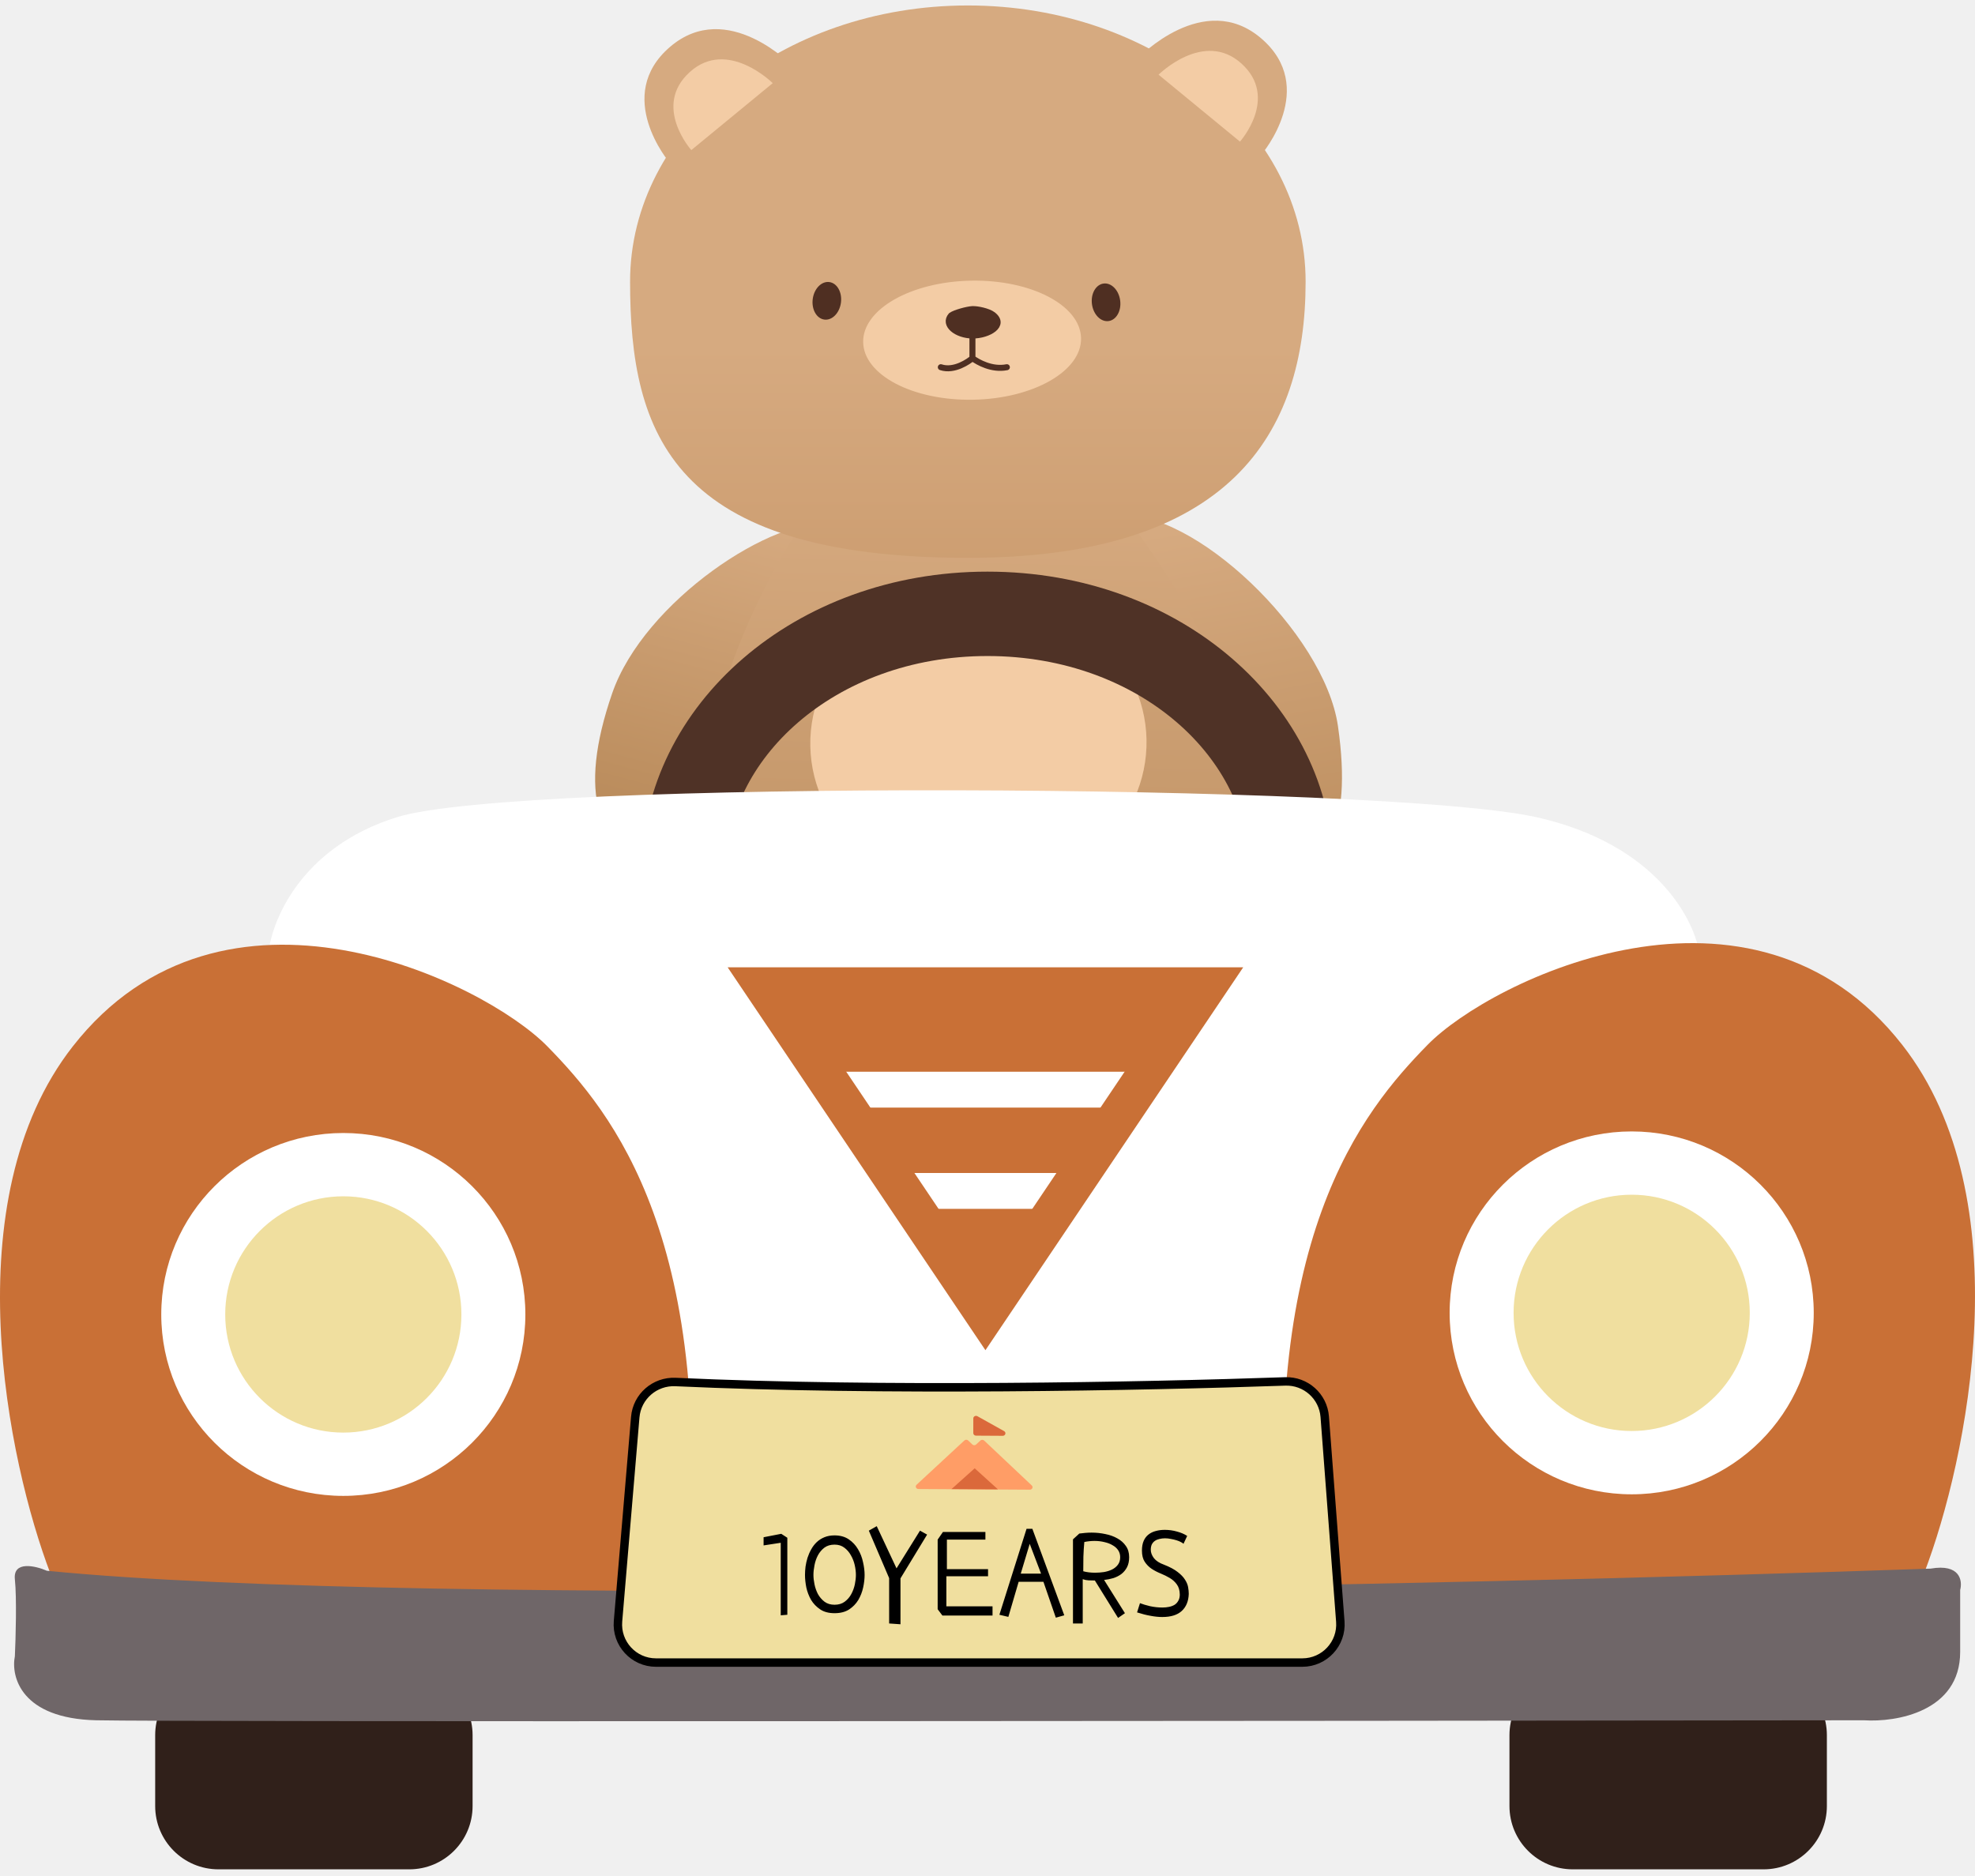
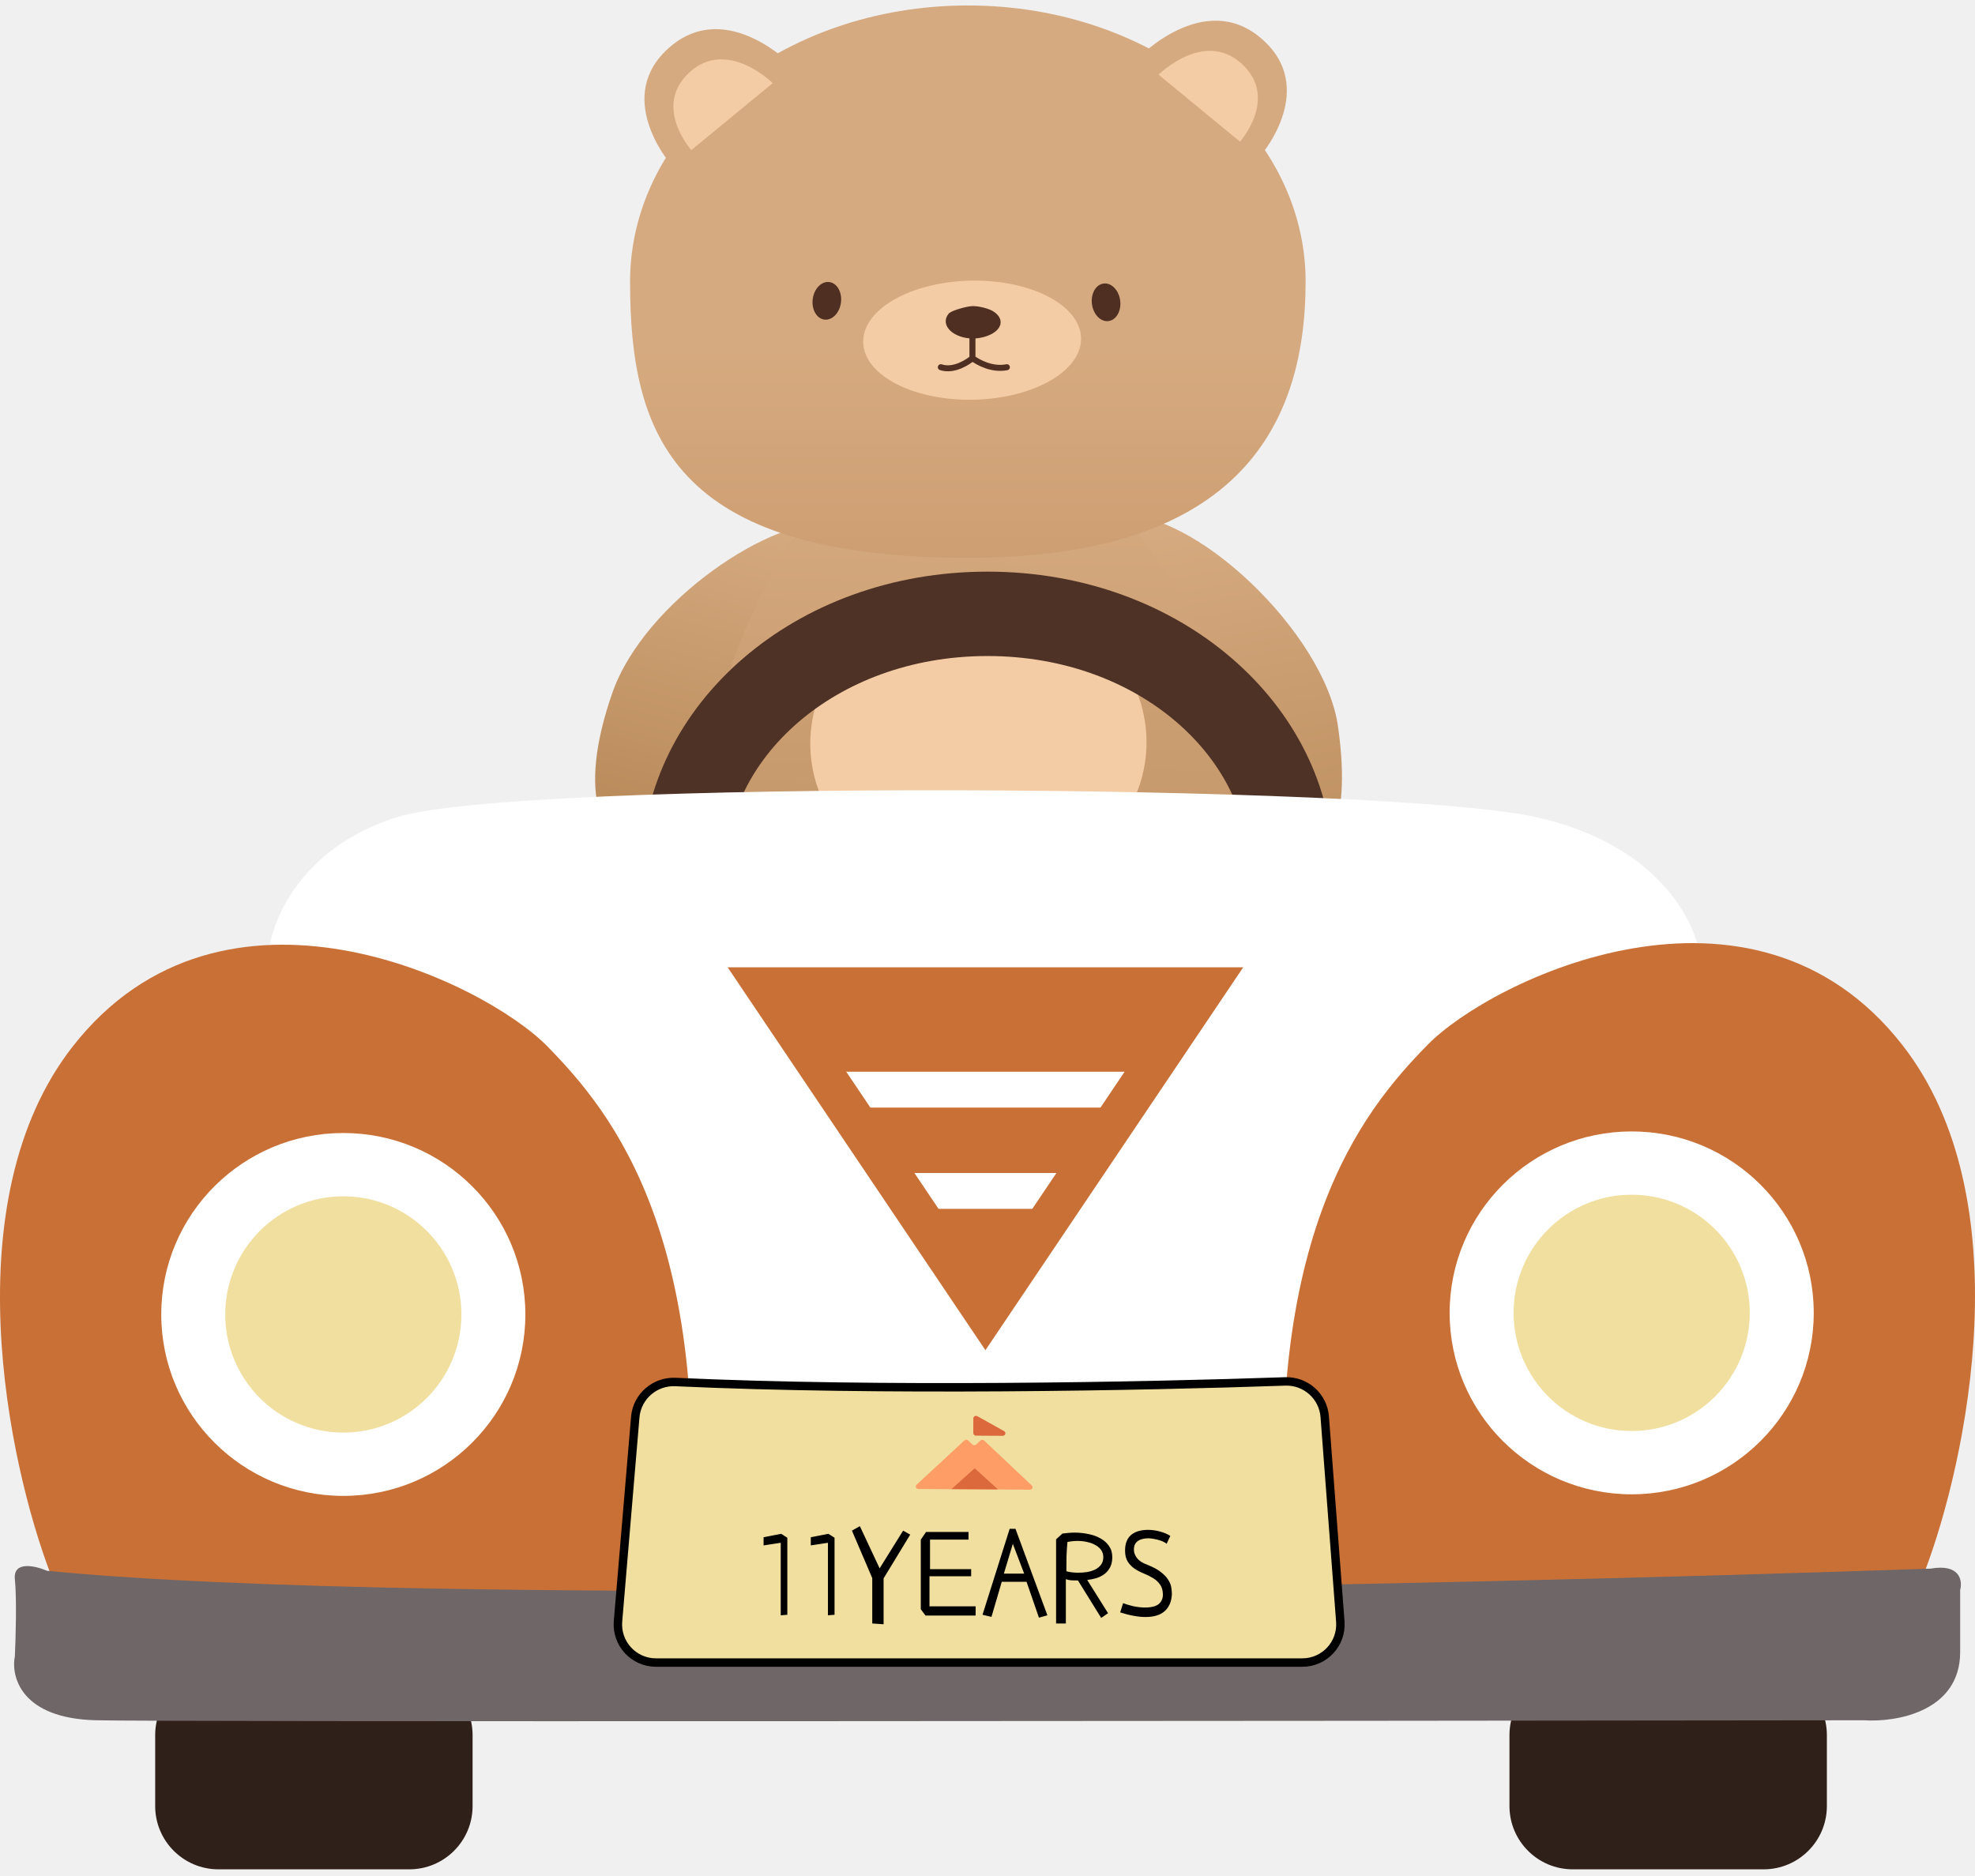
<svg xmlns="http://www.w3.org/2000/svg" width="280" height="266" viewBox="0 0 280 266" fill="none">
-   <path d="M86.793 98.299C91.282 85.297 109.783 72.979 118.187 74.268C118.203 78.671 115.937 90.058 112.408 102.229C108.88 114.4 106.278 121.355 100.339 124.824C98.708 125.144 95.223 124.914 92.515 123.623C84.944 120.017 81.794 112.78 86.793 98.299Z" fill="url(#paint0_linear_39_9486)" />
-   <path d="M189.688 102.975C187.781 89.686 169.049 72.014 158.522 73.119C157.778 77.354 164.759 89.288 165.935 101.611C167.111 113.935 171.207 122.634 173.108 125.443C174.53 126.033 177.719 126.414 180.382 125.64C187.824 123.478 191.811 117.775 189.688 102.975Z" fill="url(#paint1_linear_39_9486)" />
-   <path d="M98.844 122.742C98.575 95.762 112.094 76.414 116.544 70.16L157.167 69.351C163.972 80.459 176.565 92.087 177.145 121.182C177.6 144.023 164.655 157.218 157.359 159.116C154.483 159.864 143.626 160.203 142.109 159.42C139.067 157.848 140.42 141.771 141.66 136.85L133.294 137.017C134.392 141.62 136.023 157.365 131.046 159.64C128.935 160.605 120.679 160.119 118.331 159.893C115.984 159.668 99.181 156.466 98.844 122.742Z" fill="url(#paint2_linear_39_9486)" />
-   <ellipse cx="138.712" cy="105.335" rx="23.837" ry="21.286" transform="rotate(-1.14118 138.712 105.335)" fill="#F3CCA5" />
-   <path d="M185.1 39.936C185.1 61.563 174.325 79.096 137.213 79.096C95.312 79.096 89.327 61.563 89.327 39.936C89.327 18.308 110.766 0.775 137.213 0.775C163.66 0.775 185.1 18.308 185.1 39.936Z" fill="url(#paint3_linear_39_9486)" />
+   <path d="M86.793 98.299C91.282 85.297 109.783 72.979 118.187 74.268C118.204 78.671 115.937 90.058 112.409 102.229C108.88 114.4 106.278 121.355 100.34 124.824C98.709 125.144 95.223 124.914 92.515 123.624C84.944 120.017 81.794 112.78 86.793 98.299Z" fill="url(#paint0_linear_7246_16910)" />
+   <path d="M189.687 102.975C187.781 89.686 169.049 72.013 158.522 73.119C157.778 77.354 164.759 89.288 165.935 101.611C167.111 113.935 171.207 122.634 173.108 125.443C174.53 126.033 177.719 126.414 180.382 125.64C187.824 123.478 191.811 117.775 189.687 102.975Z" fill="url(#paint1_linear_7246_16910)" />
+   <path d="M98.844 122.742C98.575 95.762 112.093 76.415 116.544 70.16L157.167 69.351C163.972 80.459 176.565 92.087 177.145 121.182C177.6 144.023 164.655 157.218 157.359 159.116C154.483 159.864 143.626 160.203 142.109 159.42C139.066 157.848 140.42 141.772 141.66 136.85L133.294 137.017C134.391 141.62 136.023 157.365 131.046 159.64C128.935 160.605 120.679 160.119 118.331 159.893C115.984 159.668 99.181 156.466 98.844 122.742Z" fill="url(#paint2_linear_7246_16910)" />
+   <ellipse cx="138.711" cy="105.335" rx="23.837" ry="21.286" transform="rotate(-1.14118 138.711 105.335)" fill="#F3CCA5" />
+   <path d="M185.1 39.936C185.1 61.563 174.326 79.096 137.213 79.096C95.313 79.096 89.327 61.563 89.327 39.936C89.327 18.308 110.766 0.775 137.213 0.775C163.66 0.775 185.1 18.308 185.1 39.936Z" fill="url(#paint3_linear_7246_16910)" />
  <ellipse cx="137.818" cy="48.236" rx="15.448" ry="8.443" transform="rotate(-1.05377 137.818 48.2359)" fill="#F3CCA5" />
-   <path d="M137.877 47.571C135.615 47.555 133.7 46.051 134.836 44.729C135.357 44.344 137.131 43.867 137.857 43.83C138.547 43.794 140.119 44.126 140.762 44.62C142.676 46.087 140.139 47.588 137.877 47.571Z" fill="#4F2F22" stroke="#4F2F22" stroke-width="0.851" stroke-linecap="round" />
-   <path d="M137.865 47.385V50.79M137.865 50.79C138.646 51.357 140.618 52.492 142.746 52.067M137.865 50.79C137.369 51.215 135.297 52.705 133.382 52.067" stroke="#4F2F22" stroke-width="0.851" stroke-linecap="round" />
-   <path d="M117.552 40.204C118.023 40.268 118.431 40.581 118.703 41.067C118.975 41.553 119.103 42.2 119.01 42.894C118.917 43.587 118.622 44.177 118.231 44.574C117.84 44.971 117.364 45.165 116.893 45.102C116.422 45.038 116.014 44.725 115.742 44.239C115.47 43.753 115.342 43.106 115.435 42.413C115.528 41.72 115.823 41.129 116.214 40.732C116.605 40.335 117.081 40.141 117.552 40.204Z" fill="#4F2F22" stroke="#4F2F22" stroke-width="0.426" />
-   <path d="M156.479 40.415C156.009 40.479 155.601 40.792 155.328 41.278C155.056 41.764 154.928 42.411 155.021 43.104C155.114 43.797 155.409 44.388 155.8 44.785C156.191 45.182 156.667 45.376 157.138 45.313C157.609 45.249 158.017 44.936 158.289 44.45C158.562 43.964 158.69 43.317 158.596 42.624C158.503 41.931 158.209 41.34 157.818 40.943C157.427 40.546 156.95 40.352 156.479 40.415Z" fill="#4F2F22" stroke="#4F2F22" stroke-width="0.426" />
-   <path d="M178.798 5.436C186.925 12.389 178.903 21.825 178.903 21.825L161.367 8.226C161.367 8.226 170.671 -1.518 178.798 5.436Z" fill="#D6AA80" />
-   <path d="M176.016 9.021C181.353 13.859 175.794 20.081 175.794 20.081L164.252 10.59C164.252 10.59 170.678 4.183 176.016 9.021Z" fill="#F3CCA5" />
-   <path d="M95.005 6.636C86.878 13.59 94.9 23.025 94.9 23.025L112.436 9.426C112.436 9.426 103.132 -0.318 95.005 6.636Z" fill="#D6AA80" />
-   <path d="M97.788 10.221C92.45 15.059 98.009 21.282 98.009 21.282L109.551 11.79C109.551 11.79 103.125 5.383 97.788 10.221Z" fill="#F3CCA5" />
+   <path d="M137.877 47.571C135.615 47.555 133.7 46.051 134.836 44.728C135.358 44.344 137.132 43.867 137.858 43.83C138.547 43.794 140.119 44.126 140.763 44.619C142.676 46.087 140.139 47.588 137.877 47.571Z" fill="#4F2F22" stroke="#4F2F22" stroke-width="0.851" stroke-linecap="round" />
+   <path d="M137.866 47.385V50.79M137.866 50.79C138.646 51.357 140.618 52.492 142.747 52.067M137.866 50.79C137.369 51.215 135.298 52.705 133.382 52.067" stroke="#4F2F22" stroke-width="0.851" stroke-linecap="round" />
+   <path d="M117.552 40.204C118.023 40.268 118.431 40.581 118.703 41.067C118.975 41.553 119.103 42.2 119.01 42.893C118.917 43.586 118.622 44.177 118.231 44.574C117.84 44.971 117.364 45.165 116.893 45.102C116.422 45.038 116.014 44.725 115.742 44.239C115.47 43.753 115.342 43.105 115.435 42.413C115.528 41.719 115.823 41.129 116.214 40.732C116.605 40.335 117.081 40.141 117.552 40.204Z" fill="#4F2F22" stroke="#4F2F22" stroke-width="0.426" />
+   <path d="M156.48 40.415C156.009 40.479 155.601 40.792 155.328 41.278C155.056 41.764 154.928 42.411 155.021 43.104C155.115 43.797 155.409 44.388 155.8 44.785C156.191 45.182 156.667 45.376 157.138 45.313C157.609 45.249 158.017 44.936 158.289 44.45C158.562 43.964 158.69 43.317 158.597 42.624C158.503 41.931 158.209 41.34 157.818 40.943C157.427 40.546 156.95 40.352 156.48 40.415Z" fill="#4F2F22" stroke="#4F2F22" stroke-width="0.426" />
+   <path d="M178.799 5.435C186.926 12.389 178.903 21.825 178.903 21.825L161.367 8.226C161.367 8.226 170.672 -1.518 178.799 5.435Z" fill="#D6AA80" />
+   <path d="M176.016 9.021C181.354 13.859 175.795 20.081 175.795 20.081L164.252 10.59C164.252 10.59 170.678 4.183 176.016 9.021Z" fill="#F3CCA5" />
+   <path d="M95.005 6.636C86.878 13.589 94.9 23.025 94.9 23.025L112.436 9.426C112.436 9.426 103.132 -0.318 95.005 6.636Z" fill="#D6AA80" />
+   <path d="M97.788 10.221C92.45 15.059 98.009 21.282 98.009 21.282L109.551 11.79C109.551 11.79 103.126 5.383 97.788 10.221Z" fill="#F3CCA5" />
  <path d="M140 87.036C164.656 87.036 183.018 103.994 183.018 123.054C183.018 142.113 164.656 159.071 140 159.071C115.344 159.071 96.982 142.113 96.982 123.054C96.982 103.994 115.344 87.036 140 87.036Z" stroke="#4F3226" stroke-width="11.966" />
-   <path d="M56.263 115.871C42.495 120.178 38.351 130.827 38 135.614V225.054H241V135.614C240.415 130.628 234.959 119.7 217.82 115.871C196.396 111.085 73.472 110.487 56.263 115.871Z" fill="white" />
+   <path d="M56.263 115.871C42.495 120.178 38.351 130.827 38 135.613V225.054H241V135.613C240.415 130.628 234.959 119.7 217.82 115.871C196.396 111.085 73.472 110.486 56.263 115.871Z" fill="white" />
  <path d="M10.306 148.385C-6.715 170.163 1.121 207.317 7.167 223.172C22.793 228.676 73.669 227.459 97.154 226.163C102.037 175.907 86.69 157.659 77.622 148.385C68.553 139.112 31.582 121.163 10.306 148.385Z" fill="#C97036" />
  <ellipse cx="48.672" cy="186.377" rx="25.81" ry="25.727" fill="white" />
-   <ellipse cx="48.672" cy="186.377" rx="16.742" ry="16.752" fill="#F0DF9F" />
-   <path d="M269.694 148.161C286.715 169.939 278.879 207.093 272.833 222.947C257.208 228.452 206.331 227.235 182.846 225.939C177.963 175.682 193.31 157.435 202.378 148.161C211.447 138.888 248.418 120.939 269.694 148.161Z" fill="#C97036" />
+   <ellipse cx="48.673" cy="186.377" rx="16.742" ry="16.752" fill="#F0DF9F" />
+   <path d="M269.694 148.161C286.715 169.939 278.879 207.093 272.833 222.947C257.208 228.451 206.331 227.235 182.846 225.939C177.963 175.682 193.31 157.434 202.378 148.161C211.447 138.888 248.418 120.939 269.694 148.161Z" fill="#C97036" />
  <ellipse cx="25.81" cy="25.727" rx="25.81" ry="25.727" transform="matrix(-1 0 0 1 257.138 160.426)" fill="white" />
  <ellipse cx="16.742" cy="16.752" rx="16.742" ry="16.752" transform="matrix(-1 0 0 1 248.069 169.4)" fill="#F0DF9F" />
  <path d="M139.706 191.447L176.255 137.152H103.157L139.706 191.447Z" fill="#C97036" />
-   <mask id="mask0_39_9486" style="mask-type:alpha" maskUnits="userSpaceOnUse" x="113" y="142" width="53" height="40">
+   <mask id="mask0_7246_16910" style="mask-type:alpha" maskUnits="userSpaceOnUse" x="113" y="142" width="53" height="40">
    <path d="M139.706 181.276L165.985 142.237H113.427L139.706 181.276Z" fill="white" />
  </mask>
-   <g mask="url(#mask0_39_9486)">
-     <path d="M161.679 151.96H119.127L120.173 157.045H159.237L161.679 151.96Z" fill="white" />
-     <path d="M161.679 166.319H119.127L120.173 171.404H159.237L161.679 166.319Z" fill="white" />
+   <g mask="url(#mask0_7246_16910)">
+     <path d="M161.679 151.96H119.127L120.174 157.045H159.238L161.679 151.96Z" fill="white" />
+     <path d="M161.679 166.318H119.127L120.174 171.404H159.238L161.679 166.318Z" fill="white" />
  </g>
  <rect x="22" y="237.054" width="45" height="28" rx="8.974" fill="#30201A" />
  <rect x="214" y="237.054" width="45" height="28" rx="8.974" fill="#30201A" />
-   <path d="M2.108 223.93C1.828 221.265 5.021 222.012 6.652 222.719C60.342 228.049 207.057 224.738 273.703 222.416C277.898 221.689 278.247 224.132 277.898 225.445V234.228C277.898 242.708 268.809 244.223 264.265 243.92C185.152 244.021 24.269 244.162 13.643 243.92C3.017 243.678 1.525 237.761 2.108 234.834C2.225 232.31 2.388 226.595 2.108 223.93Z" fill="#6F6668" />
-   <path d="M182.201 195.873C185.114 195.771 187.59 197.978 187.811 200.881L190.02 229.926C190.258 233.061 187.777 235.737 184.633 235.737H92.999C89.836 235.737 87.35 233.032 87.616 229.881L90.062 200.931C90.309 198.013 92.834 195.821 95.767 195.956C124.83 197.297 162.061 196.578 182.201 195.873Z" fill="#F0DF9F" stroke="black" stroke-width="1.197" />
+   <path d="M2.108 223.93C1.828 221.265 5.021 222.012 6.652 222.718C60.342 228.049 207.057 224.738 273.703 222.416C277.898 221.689 278.247 224.132 277.898 225.444V234.228C277.898 242.708 268.809 244.223 264.265 243.92C185.152 244.021 24.269 244.162 13.643 243.92C3.017 243.678 1.525 237.761 2.108 234.834C2.225 232.31 2.388 226.595 2.108 223.93Z" fill="#6F6668" />
+   <path d="M182.201 195.873C185.114 195.771 187.589 197.978 187.81 200.881L190.019 229.926C190.258 233.061 187.777 235.737 184.633 235.737H92.999C89.836 235.737 87.35 233.032 87.616 229.881L90.062 200.931C90.309 198.013 92.834 195.821 95.766 195.956C124.83 197.296 162.061 196.578 182.201 195.873Z" fill="#F0DF9F" stroke="black" stroke-width="1.197" />
  <path d="M146.275 210.622C146.513 210.846 146.343 211.226 146.007 211.224L130.21 211.13C129.873 211.128 129.705 210.746 129.944 210.525L136.725 204.243C136.873 204.105 137.114 204.107 137.26 204.248L137.851 204.812C137.998 204.953 138.238 204.955 138.387 204.817L138.992 204.255C139.14 204.118 139.379 204.119 139.526 204.258L146.275 210.622Z" fill="#FF9D66" />
-   <path d="M134.893 211.14L138.185 208.192L141.48 211.179L134.893 211.14Z" fill="#DB693B" />
-   <path d="M142.352 202.919C142.69 203.108 142.546 203.589 142.153 203.586L138.37 203.563C138.157 203.562 137.984 203.4 137.985 203.201L137.989 201.113C137.99 200.835 138.316 200.664 138.574 200.808L142.352 202.919Z" fill="#DB693B" />
-   <path d="M108.256 219.126V217.967L110.761 217.481L111.621 218.041V228.96L110.686 229.035V218.752L108.256 219.126ZM114.126 223.314C114.126 222.94 114.151 222.547 114.201 222.136C114.263 221.712 114.357 221.295 114.482 220.883C114.619 220.46 114.793 220.061 115.005 219.687C115.217 219.3 115.473 218.964 115.772 218.677C116.083 218.378 116.451 218.141 116.875 217.967C117.299 217.792 117.778 217.705 118.314 217.705C119.112 217.705 119.785 217.892 120.334 218.266C120.882 218.64 121.318 219.107 121.642 219.668C121.979 220.229 122.216 220.84 122.353 221.5C122.502 222.148 122.577 222.753 122.577 223.314C122.577 223.862 122.509 224.454 122.372 225.09C122.234 225.726 122.004 226.318 121.68 226.866C121.356 227.402 120.919 227.851 120.371 228.212C119.823 228.561 119.137 228.736 118.314 228.736C117.492 228.736 116.812 228.555 116.276 228.194C115.741 227.832 115.31 227.383 114.986 226.848C114.675 226.299 114.45 225.713 114.313 225.09C114.189 224.454 114.126 223.862 114.126 223.314ZM115.323 223.314C115.323 223.713 115.373 224.155 115.473 224.641C115.572 225.127 115.734 225.589 115.959 226.025C116.195 226.449 116.507 226.81 116.893 227.109C117.28 227.396 117.754 227.539 118.314 227.539C118.888 227.539 119.368 227.396 119.754 227.109C120.153 226.81 120.465 226.449 120.689 226.025C120.926 225.589 121.094 225.127 121.194 224.641C121.293 224.155 121.343 223.713 121.343 223.314C121.343 222.878 121.287 222.41 121.175 221.912C121.063 221.413 120.882 220.952 120.633 220.528C120.396 220.092 120.084 219.73 119.698 219.444C119.324 219.157 118.863 219.014 118.314 219.014C117.741 219.014 117.261 219.157 116.875 219.444C116.501 219.73 116.195 220.092 115.959 220.528C115.734 220.952 115.572 221.419 115.473 221.93C115.373 222.429 115.323 222.89 115.323 223.314ZM127.663 230.306L126.055 230.194V223.763L123.176 217.032L124.297 216.396L127.102 222.379L130.43 217.032L131.439 217.593L127.663 223.8V230.306ZM140.713 227.764V229.072H133.608L132.935 228.175V218.303L133.683 217.219H139.703V218.303H134.244V222.491H140.077V223.501H134.169V227.764H140.713ZM144.714 223.127H147.593L145.985 218.901L144.714 223.127ZM142.956 229.259L141.685 228.96L145.537 216.77H146.359L150.884 229.035L149.687 229.372L147.93 224.286H144.415L142.956 229.259ZM153.501 223.912V230.194H152.118V218.266L153.015 217.443C153.302 217.406 153.589 217.375 153.875 217.35C154.174 217.325 154.467 217.312 154.754 217.312C155.427 217.312 156.081 217.381 156.717 217.518C157.353 217.643 157.92 217.848 158.419 218.135C158.917 218.409 159.316 218.764 159.615 219.201C159.927 219.637 160.083 220.167 160.083 220.79C160.083 221.351 159.983 221.824 159.783 222.211C159.584 222.597 159.316 222.921 158.979 223.183C158.643 223.432 158.263 223.625 157.839 223.763C157.415 223.887 156.979 223.974 156.53 224.024L159.484 228.736L158.512 229.409L155.221 224.099C154.922 224.099 154.629 224.093 154.343 224.08C154.056 224.068 153.776 224.012 153.501 223.912ZM153.576 222.79C154.062 222.927 154.623 222.996 155.259 222.996C155.67 222.996 156.088 222.965 156.511 222.903C156.935 222.828 157.315 222.709 157.652 222.547C158.001 222.373 158.281 222.142 158.493 221.856C158.705 221.569 158.811 221.214 158.811 220.79C158.811 220.428 158.718 220.104 158.531 219.818C158.344 219.531 158.082 219.294 157.745 219.107C157.421 218.908 157.035 218.758 156.586 218.658C156.15 218.546 155.676 218.49 155.165 218.49C154.928 218.49 154.692 218.503 154.455 218.528C154.218 218.552 153.975 218.59 153.726 218.64C153.663 219.3 153.62 219.998 153.595 220.734C153.582 221.469 153.576 222.155 153.576 222.79ZM168.309 217.78L167.785 218.901C167.723 218.827 167.605 218.746 167.43 218.658C167.256 218.559 167.044 218.471 166.795 218.397C166.558 218.322 166.296 218.26 166.009 218.21C165.723 218.147 165.442 218.116 165.168 218.116C164.894 218.116 164.632 218.147 164.383 218.21C164.146 218.26 163.934 218.347 163.747 218.471C163.56 218.596 163.411 218.764 163.298 218.976C163.199 219.188 163.149 219.444 163.149 219.743C163.149 220.142 163.298 220.541 163.597 220.939C163.909 221.326 164.383 221.631 165.018 221.856C165.841 222.18 166.483 222.522 166.944 222.884C167.418 223.245 167.767 223.607 167.991 223.968C168.228 224.33 168.378 224.685 168.44 225.034C168.502 225.383 168.533 225.707 168.533 226.006C168.496 227.041 168.166 227.845 167.542 228.418C166.919 228.991 165.997 229.278 164.775 229.278C164.277 229.278 163.728 229.222 163.13 229.11C162.544 229.01 161.902 228.848 161.204 228.624L161.616 227.315C162.002 227.465 162.482 227.608 163.055 227.745C163.641 227.87 164.221 227.932 164.794 227.932C165.131 227.932 165.448 227.901 165.748 227.838C166.047 227.776 166.308 227.676 166.533 227.539C166.757 227.39 166.932 227.197 167.056 226.96C167.193 226.723 167.262 226.43 167.262 226.081C167.25 225.483 167.106 225.003 166.832 224.641C166.57 224.28 166.24 223.981 165.841 223.744C165.442 223.507 165.012 223.295 164.551 223.108C164.09 222.921 163.66 222.697 163.261 222.435C162.875 222.173 162.55 221.843 162.289 221.444C162.027 221.045 161.896 220.516 161.896 219.855C161.896 219.319 161.977 218.864 162.139 218.49C162.301 218.116 162.526 217.817 162.812 217.593C163.111 217.356 163.454 217.188 163.841 217.088C164.239 216.976 164.669 216.92 165.131 216.92C165.729 216.92 166.308 217.001 166.869 217.163C167.43 217.312 167.91 217.518 168.309 217.78Z" fill="black" />
+   <path d="M134.893 211.14L138.184 208.192L141.48 211.179L134.893 211.14Z" fill="#DB693B" />
+   <path d="M142.352 202.919C142.69 203.108 142.546 203.589 142.154 203.586L138.37 203.563C138.157 203.562 137.984 203.4 137.985 203.201L137.99 201.113C137.99 200.835 138.317 200.664 138.574 200.808L142.352 202.919Z" fill="#DB693B" />
+   <path d="M108.255 219.126V217.967L110.761 217.48L111.621 218.041V228.96L110.686 229.035V218.752L108.255 219.126ZM114.949 219.126V217.967L117.454 217.48L118.314 218.041V228.96L117.379 229.035V218.752L114.949 219.126ZM125.269 230.306L123.661 230.194V223.762L120.782 217.032L121.904 216.396L124.708 222.379L128.036 217.032L129.046 217.593L125.269 223.8V230.306ZM138.319 227.764V229.072H131.215L130.542 228.175V218.303L131.29 217.219H137.31V218.303H131.85V222.491H137.684V223.501H131.776V227.764H138.319ZM142.321 223.127H145.2L143.592 218.901L142.321 223.127ZM140.563 229.259L139.292 228.96L143.143 216.77H143.966L148.49 229.035L147.294 229.371L145.536 224.286H142.021L140.563 229.259ZM151.108 223.912V230.194H149.724V218.266L150.622 217.443C150.908 217.406 151.195 217.374 151.482 217.35C151.781 217.325 152.074 217.312 152.361 217.312C153.034 217.312 153.688 217.381 154.324 217.518C154.959 217.642 155.527 217.848 156.025 218.135C156.524 218.409 156.923 218.764 157.222 219.201C157.533 219.637 157.689 220.166 157.689 220.79C157.689 221.351 157.589 221.824 157.39 222.211C157.191 222.597 156.923 222.921 156.586 223.183C156.249 223.432 155.869 223.625 155.446 223.762C155.022 223.887 154.585 223.974 154.137 224.024L157.091 228.736L156.119 229.409L152.828 224.099C152.529 224.099 152.236 224.093 151.949 224.08C151.663 224.068 151.382 224.012 151.108 223.912ZM151.183 222.79C151.669 222.927 152.23 222.996 152.865 222.996C153.277 222.996 153.694 222.965 154.118 222.902C154.542 222.828 154.922 222.709 155.259 222.547C155.608 222.373 155.888 222.142 156.1 221.855C156.312 221.569 156.418 221.213 156.418 220.79C156.418 220.428 156.324 220.104 156.137 219.817C155.95 219.531 155.689 219.294 155.352 219.107C155.028 218.908 154.642 218.758 154.193 218.658C153.757 218.546 153.283 218.49 152.772 218.49C152.535 218.49 152.298 218.502 152.061 218.527C151.825 218.552 151.582 218.59 151.332 218.64C151.27 219.3 151.226 219.998 151.201 220.734C151.189 221.469 151.183 222.155 151.183 222.79ZM165.916 217.78L165.392 218.901C165.33 218.827 165.211 218.746 165.037 218.658C164.862 218.559 164.65 218.471 164.401 218.397C164.164 218.322 163.903 218.259 163.616 218.21C163.329 218.147 163.049 218.116 162.775 218.116C162.5 218.116 162.239 218.147 161.989 218.21C161.752 218.259 161.541 218.347 161.354 218.471C161.167 218.596 161.017 218.764 160.905 218.976C160.805 219.188 160.755 219.444 160.755 219.743C160.755 220.142 160.905 220.54 161.204 220.939C161.516 221.326 161.989 221.631 162.625 221.855C163.448 222.179 164.09 222.522 164.551 222.884C165.024 223.245 165.373 223.607 165.598 223.968C165.835 224.33 165.984 224.685 166.046 225.034C166.109 225.383 166.14 225.707 166.14 226.006C166.103 227.041 165.772 227.845 165.149 228.418C164.526 228.991 163.603 229.278 162.382 229.278C161.883 229.278 161.335 229.222 160.737 229.11C160.151 229.01 159.509 228.848 158.811 228.624L159.222 227.315C159.609 227.464 160.089 227.608 160.662 227.745C161.248 227.869 161.827 227.932 162.401 227.932C162.737 227.932 163.055 227.901 163.354 227.838C163.653 227.776 163.915 227.676 164.139 227.539C164.364 227.39 164.538 227.196 164.663 226.96C164.8 226.723 164.869 226.43 164.869 226.081C164.856 225.483 164.713 225.003 164.439 224.641C164.177 224.28 163.847 223.981 163.448 223.744C163.049 223.507 162.619 223.295 162.158 223.108C161.696 222.921 161.266 222.697 160.868 222.435C160.481 222.173 160.157 221.843 159.895 221.444C159.634 221.045 159.503 220.515 159.503 219.855C159.503 219.319 159.584 218.864 159.746 218.49C159.908 218.116 160.132 217.817 160.419 217.593C160.718 217.356 161.061 217.188 161.447 217.088C161.846 216.976 162.276 216.92 162.737 216.92C163.335 216.92 163.915 217.001 164.476 217.163C165.037 217.312 165.517 217.518 165.916 217.78Z" fill="black" />
  <defs>
-     <linearGradient id="paint0_linear_39_9486" x1="104.384" y1="72.15" x2="88.65" y2="131.19" gradientUnits="userSpaceOnUse">
+     <linearGradient id="paint0_linear_7246_16910" x1="104.384" y1="72.15" x2="88.65" y2="131.19" gradientUnits="userSpaceOnUse">
      <stop stop-color="#D6AA80" />
      <stop offset="1" stop-color="#B0814F" />
    </linearGradient>
-     <linearGradient id="paint1_linear_39_9486" x1="174.868" y1="73.483" x2="188.511" y2="148.253" gradientUnits="userSpaceOnUse">
+     <linearGradient id="paint1_linear_7246_16910" x1="174.868" y1="73.483" x2="188.511" y2="148.253" gradientUnits="userSpaceOnUse">
      <stop stop-color="#D6AA80" />
      <stop offset="1" stop-color="#B0814F" />
    </linearGradient>
-     <linearGradient id="paint2_linear_39_9486" x1="136.952" y1="69.753" x2="134.524" y2="178.742" gradientUnits="userSpaceOnUse">
+     <linearGradient id="paint2_linear_7246_16910" x1="136.952" y1="69.753" x2="134.524" y2="178.742" gradientUnits="userSpaceOnUse">
      <stop stop-color="#D6AA80" />
      <stop offset="1" stop-color="#B0814F" />
    </linearGradient>
-     <linearGradient id="paint3_linear_39_9486" x1="137.322" y1="49.231" x2="137.322" y2="203.638" gradientUnits="userSpaceOnUse">
+     <linearGradient id="paint3_linear_7246_16910" x1="137.322" y1="49.231" x2="137.322" y2="203.638" gradientUnits="userSpaceOnUse">
      <stop stop-color="#D6AA80" />
      <stop offset="1" stop-color="#A96E37" />
    </linearGradient>
  </defs>
</svg>
